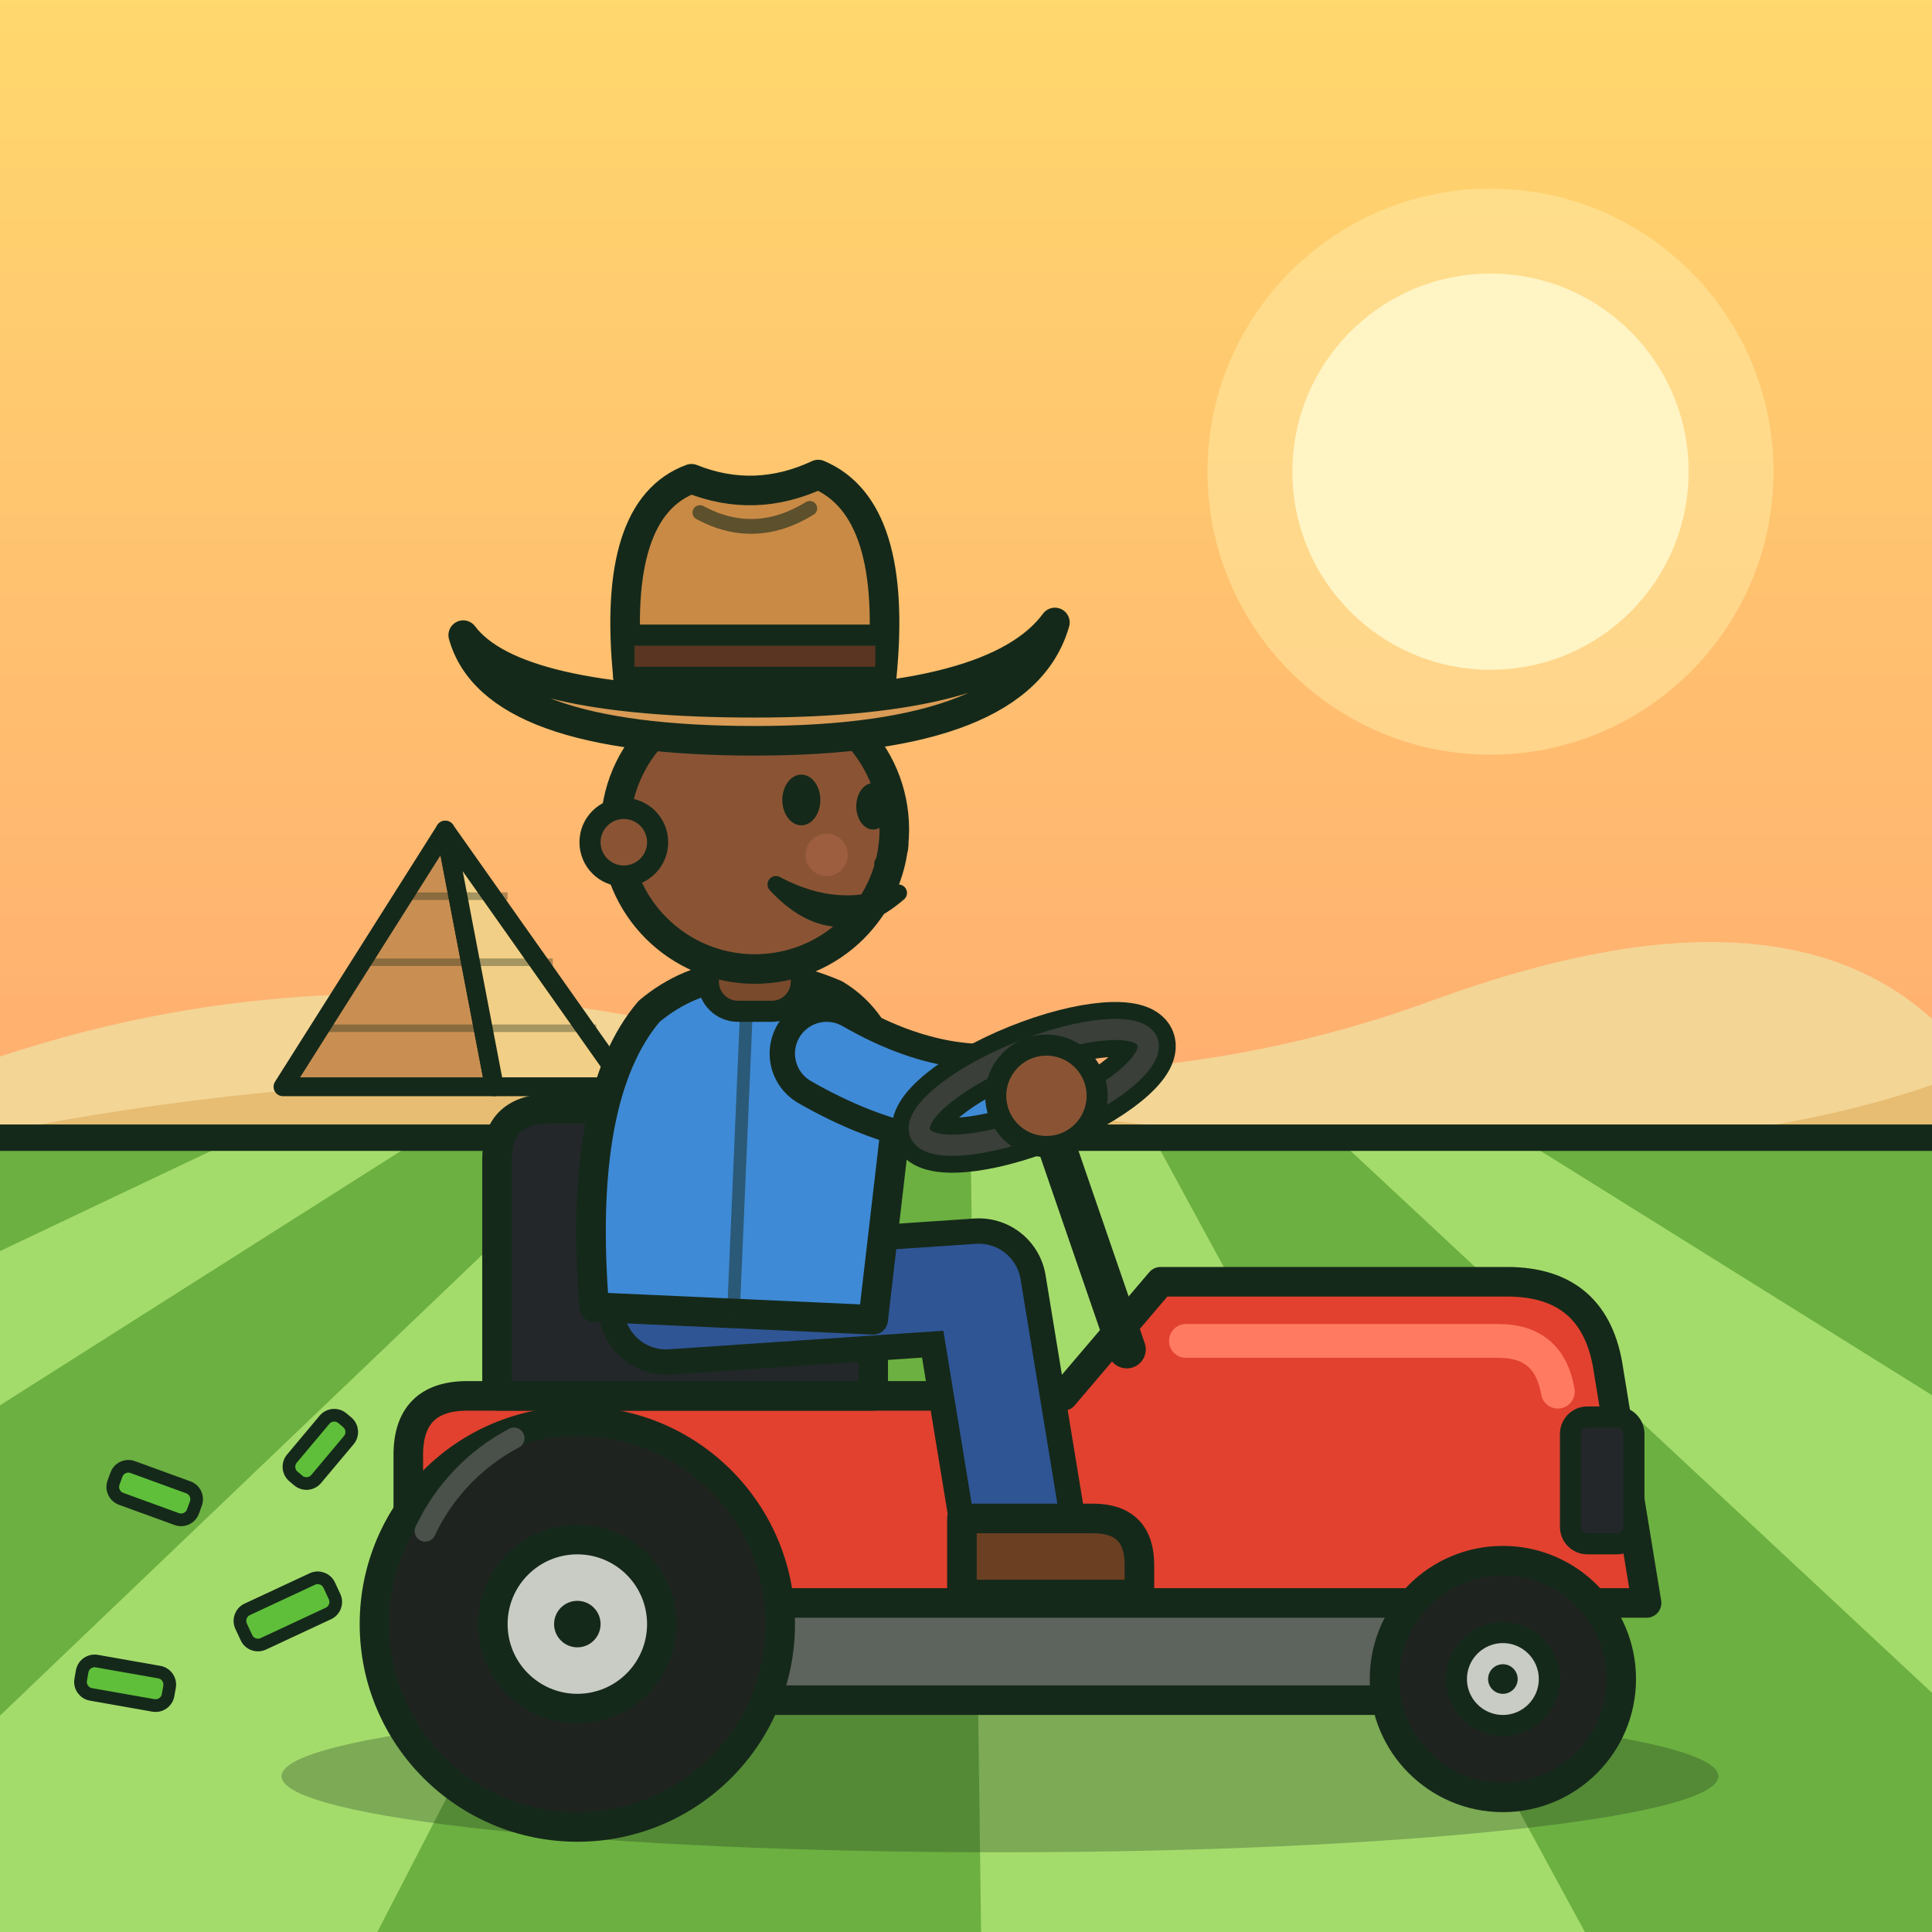
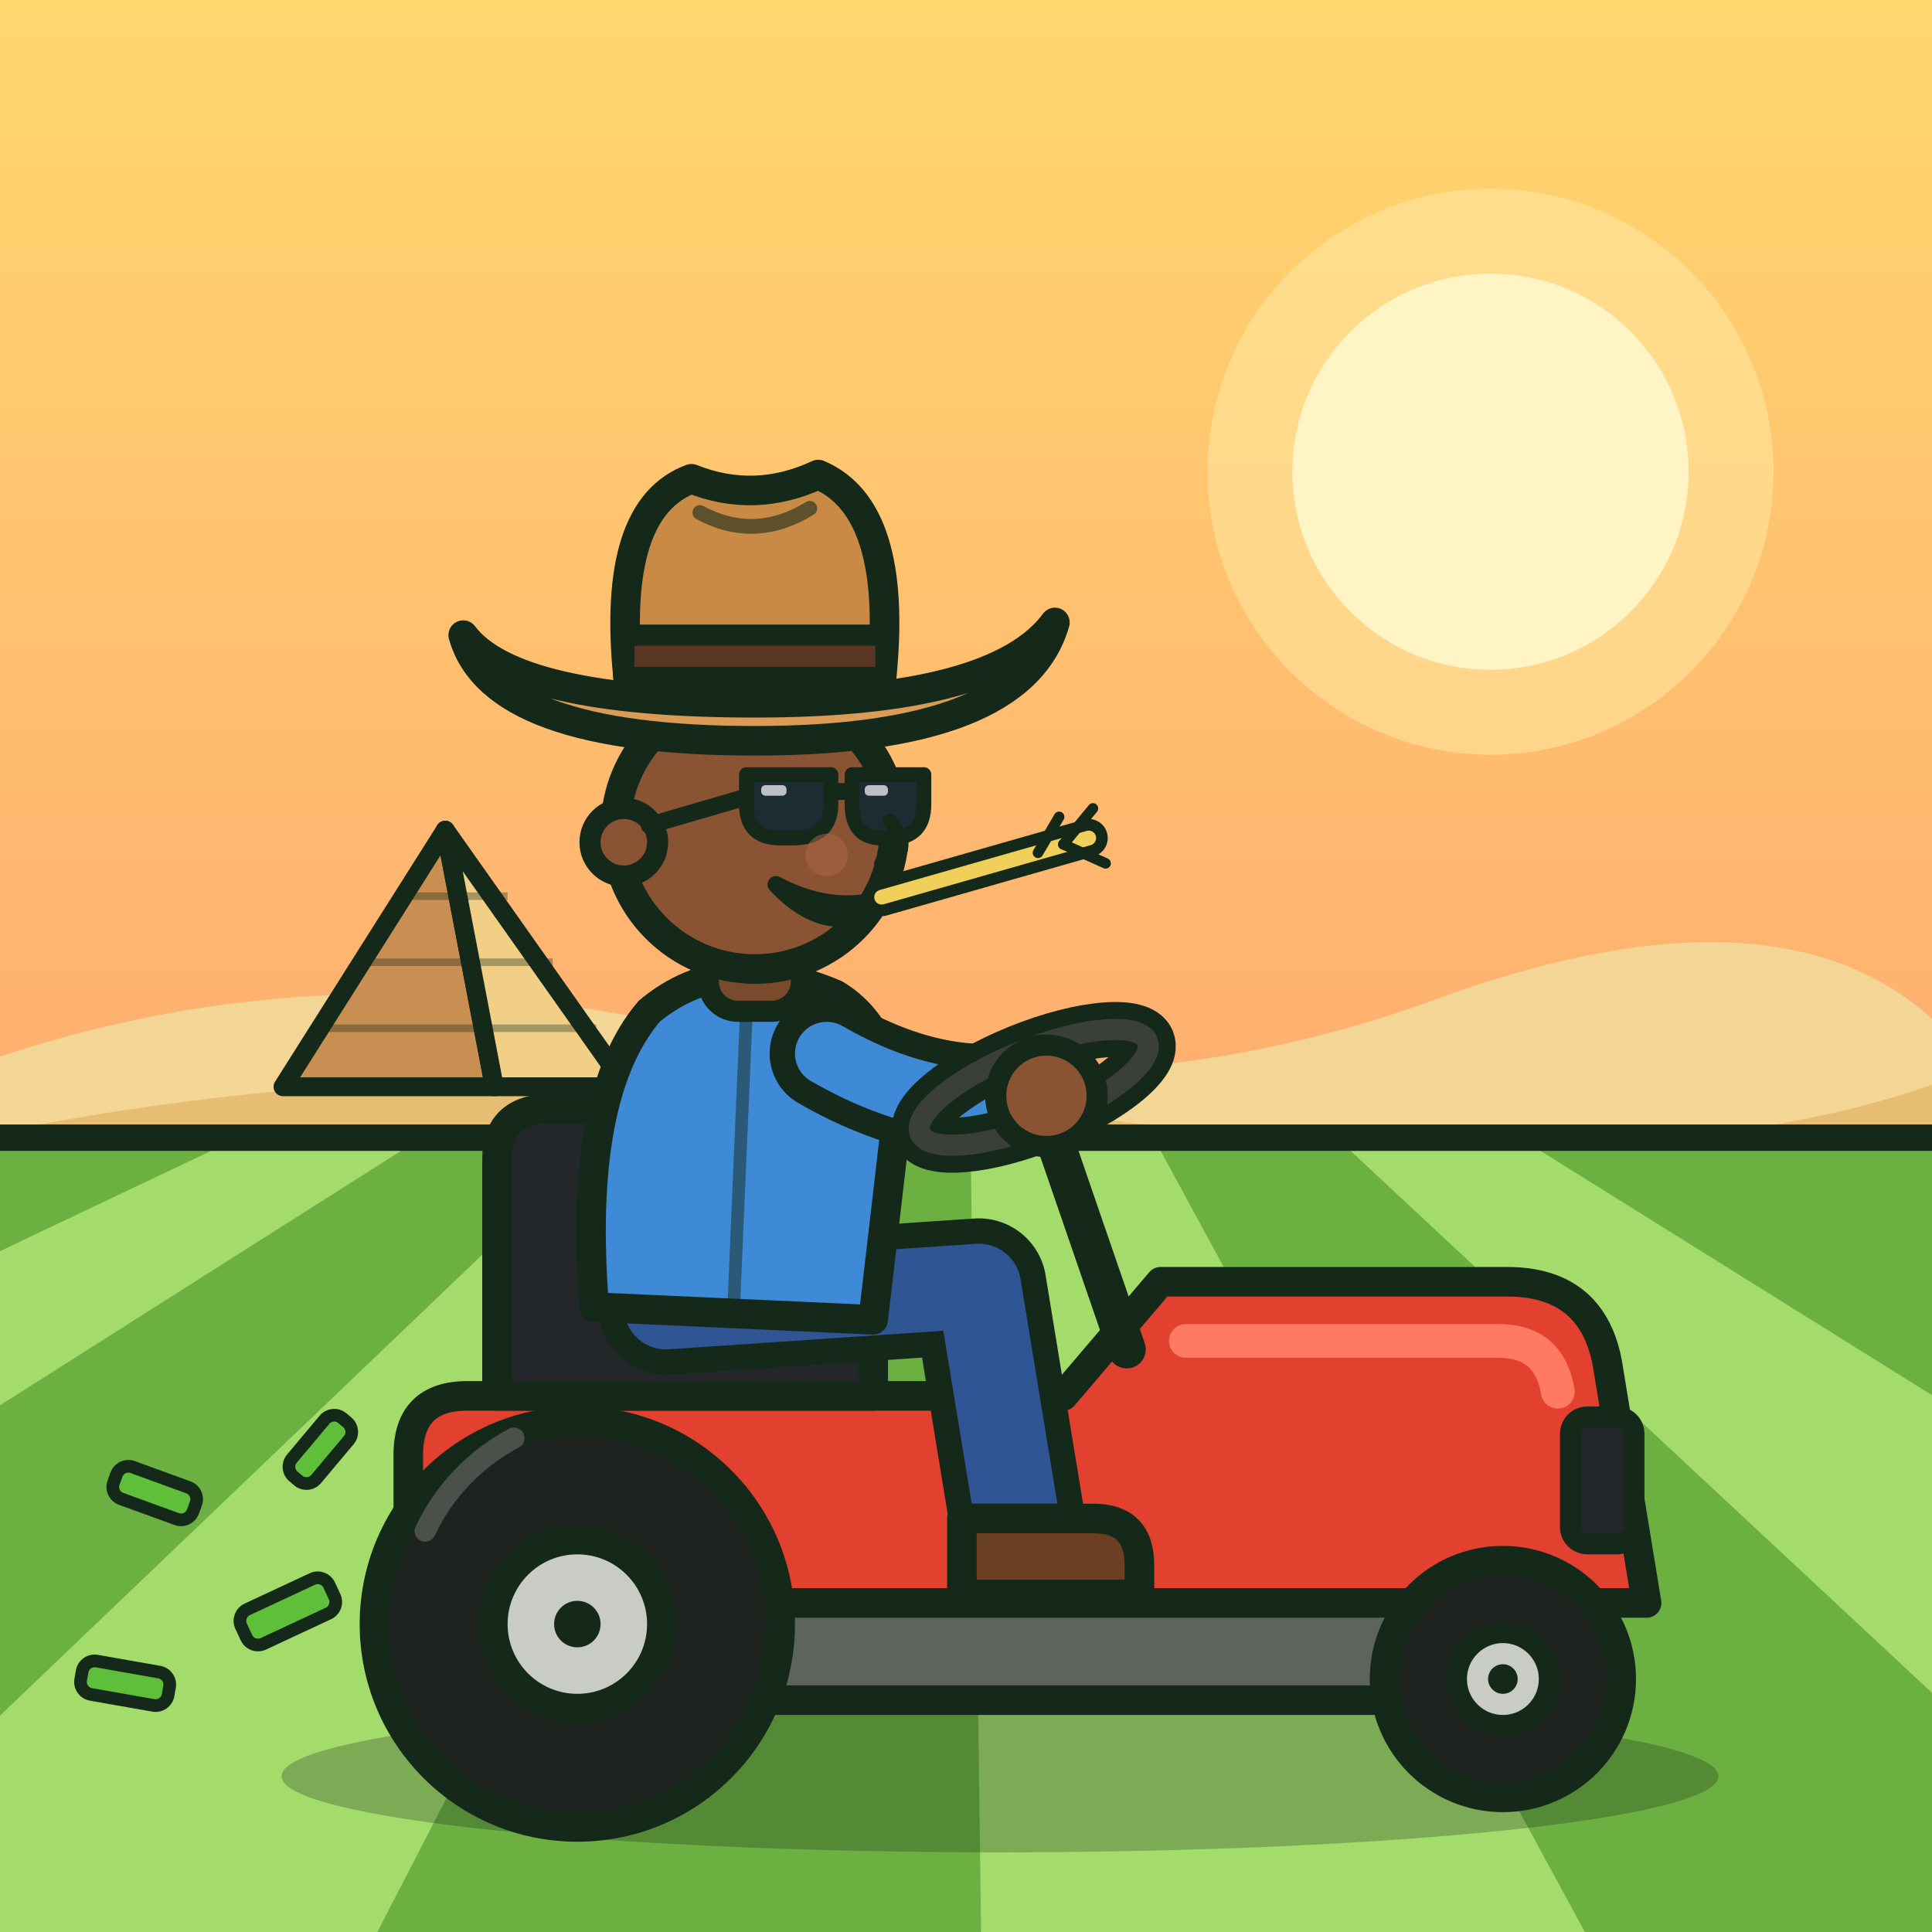
<svg xmlns="http://www.w3.org/2000/svg" width="1024" height="1024" viewBox="0 0 1024 1024">
  <defs>
    <linearGradient id="sky" x1="0" y1="0" x2="0" y2="1">
      <stop offset="0" stop-color="#ffd86e" />
      <stop offset="0.55" stop-color="#ffb070" />
      <stop offset="1" stop-color="#ff8f6b" />
    </linearGradient>
    <clipPath id="lawnClip">
      <rect x="0" y="600" width="1024" height="424" />
    </clipPath>
  </defs>
  <rect width="1024" height="1024" fill="url(#sky)" />
  <circle cx="790" cy="250" r="150" fill="#ffe9a3" opacity="0.55" />
  <circle cx="790" cy="250" r="105" fill="#fff4c4" />
  <path d="M0 560 Q 180 500 380 548 T 760 530 T 1024 540 V 640 H 0 Z" fill="#f3d596" />
  <path d="M0 600 Q 260 548 560 590 T 1024 575 V 640 H 0 Z" fill="#e6bd72" />
  <g stroke="#15291a" stroke-width="10" stroke-linejoin="round">
    <polygon points="236,440 150,576 262,576" fill="#c98f52" />
    <polygon points="236,440 262,576 332,576" fill="#f2cf86" />
  </g>
  <g stroke="#15291a" stroke-width="4" opacity="0.35">
    <line x1="214" y1="475" x2="249" y2="475" />
    <line x1="192" y1="510" x2="253" y2="510" />
    <line x1="170" y1="545" x2="258" y2="545" />
    <line x1="247" y1="475" x2="269" y2="475" />
    <line x1="251" y1="510" x2="293" y2="510" />
    <line x1="256" y1="545" x2="316" y2="545" />
  </g>
  <rect x="0" y="600" width="1024" height="424" fill="#6cb041" />
  <g clip-path="url(#lawnClip)" fill="#a4dc6c">
    <polygon points="512,420 -760,1024 -440,1024" />
    <polygon points="512,420 -120,1024 200,1024" />
    <polygon points="512,420 520,1024 840,1024" />
    <polygon points="512,420 1160,1024 1480,1024" />
  </g>
  <rect x="0" y="596" width="1024" height="14" fill="#15291a" />
  <g transform="translate(530 760) scale(1.12) translate(-530 -760)">
    <ellipse cx="530" cy="922" rx="340" ry="36" fill="#15291a" opacity="0.28" />
    <g fill="#5fbf3a" stroke="#15291a" stroke-width="6" stroke-linejoin="round">
      <rect x="170" y="835" width="46" height="18" rx="6" transform="rotate(-25 193 844)" />
      <rect x="110" y="780" width="40" height="16" rx="6" transform="rotate(20 130 788)" />
      <rect x="190" y="760" width="36" height="15" rx="6" transform="rotate(-50 208 767)" />
      <rect x="95" y="870" width="42" height="16" rx="6" transform="rotate(10 116 878)" />
    </g>
    <g stroke="#15291a" stroke-width="14" stroke-linejoin="round" stroke-linecap="round">
      <rect x="270" y="830" width="470" height="56" rx="24" fill="#5d635d" />
      <path d="M250 840 V 770 Q 250 742 278 742 H 560 L 606 688 H 770 Q 812 688 818 730 L 836 840 Z" fill="#e2412f" />
      <path d="M618 716 H 766 Q 790 716 794 740" fill="none" stroke="#ff7a61" stroke-width="16" />
      <rect x="800" y="752" width="30" height="60" rx="8" fill="#23272a" stroke-width="10" />
      <path d="M292 742 V 630 Q 292 606 318 606 H 336 Q 356 606 356 630 V 700 H 452 Q 470 700 470 718 V 742 Z" fill="#23272a" />
      <line x1="590" y1="720" x2="548" y2="598" fill="none" stroke-width="18" />
      <path d="M372 700 L 520 690 L 540 812" fill="none" stroke="#15291a" stroke-width="64" />
      <path d="M372 700 L 520 690 L 540 812" fill="none" stroke="#2f5595" stroke-width="40" />
      <path d="M512 800 H 574 Q 596 800 596 822 V 836 H 512 Z" fill="#6b3f22" />
      <path d="M338 700 Q 330 600 364 560 Q 400 530 452 552 Q 482 570 480 620 L 470 706 Z" fill="#3f8ad6" />
      <line x1="410" y1="560" x2="404" y2="700" fill="none" stroke-width="6" opacity="0.5" />
      <path d="M448 580 Q 500 610 548 600" fill="none" stroke="#15291a" stroke-width="54" />
      <path d="M448 580 Q 500 610 548 600" fill="none" stroke="#3f8ad6" stroke-width="30" />
      <ellipse cx="546" cy="596" rx="58" ry="18" fill="none" stroke="#15291a" stroke-width="26" transform="rotate(-22 546 596)" />
      <ellipse cx="546" cy="596" rx="58" ry="18" fill="none" stroke="#3a3f3a" stroke-width="10" transform="rotate(-22 546 596)" />
      <circle cx="552" cy="600" r="24" fill="#8a5434" stroke-width="10" />
      <rect x="392" y="500" width="44" height="60" rx="14" fill="#7a4a2d" stroke-width="10" />
      <circle cx="414" cy="474" r="66" fill="#8a5434" />
      <circle cx="352" cy="480" r="16" fill="#8a5434" stroke-width="10" />
    </g>
-     <g fill="#15291a">
-       <ellipse cx="436" cy="460" rx="9" ry="12" />
-       <ellipse cx="470" cy="463" rx="8" ry="11" />
+     <g stroke="#15291a" stroke-linejoin="round" stroke-linecap="round">
+       <line x1="412" y1="458" x2="364" y2="472" stroke-width="8" />
+       <line x1="448" y1="456" x2="462" y2="456" stroke-width="8" />
+       <path d="M410 448 H 450 V 462 Q 450 478 432 478 H 426 Q 410 478 410 462 Z" fill="#1d2b33" stroke-width="7" />
+       <path d="M460 448 H 494 V 462 Q 494 478 478 478 H 474 Q 460 478 460 462 Z" fill="#1d2b33" stroke-width="7" />
+     </g>
+     <g fill="#ffffff" opacity="0.7">
+       <rect x="417" y="453" width="12" height="5" rx="2" />
+       <rect x="466" y="453" width="11" height="5" rx="2" />
    </g>
    <path d="M478 470 Q 490 486 474 490" fill="none" stroke="#15291a" stroke-width="7" stroke-linecap="round" />
    <path d="M424 500 Q 452 530 482 504 Q 454 516 424 500 Z" fill="#ffffff" stroke="#15291a" stroke-width="8" stroke-linejoin="round" />
    <circle cx="448" cy="486" r="10" fill="#b0664a" opacity="0.5" />
+     <path d="M474 506 L 572 478" fill="none" stroke="#15291a" stroke-width="18" stroke-linecap="round" />
+     <path d="M474 506 L 572 478" fill="none" stroke="#f0cf5a" stroke-width="7" stroke-linecap="round" />
+     <g stroke="#15291a" stroke-width="5" stroke-linecap="round">
+       <line x1="560" y1="481" x2="574" y2="464" />
+       <line x1="560" y1="481" x2="580" y2="490" />
+       <line x1="548" y1="485" x2="558" y2="468" />
+     </g>
    <g transform="translate(0 -38)">
      <g stroke="#15291a" stroke-width="14" stroke-linejoin="round" stroke-linecap="round">
        <path d="M354 440 Q 346 360 384 346 Q 414 358 444 344 Q 482 360 474 440 Z" fill="#c98a45" />
        <path d="M352 420 H 476 V 440 H 352 Z" fill="#5a3522" stroke-width="10" />
        <path d="M276 420 Q 300 452 414 452 Q 528 452 556 414 Q 540 470 414 470 Q 290 470 276 420 Z" fill="#d99b55" />
      </g>
      <path d="M388 362 Q 414 376 440 360" fill="none" stroke="#15291a" stroke-width="7" stroke-linecap="round" opacity="0.6" />
    </g>
    <g stroke="#15291a" stroke-width="14">
      <circle cx="330" cy="850" r="96" fill="#1f2320" />
      <circle cx="330" cy="850" r="40" fill="#c9ccc4" />
      <circle cx="768" cy="876" r="56" fill="#1f2320" />
      <circle cx="768" cy="876" r="22" fill="#c9ccc4" stroke-width="10" />
    </g>
    <g fill="#15291a">
      <circle cx="330" cy="850" r="11" />
      <circle cx="768" cy="876" r="7" />
    </g>
    <path d="M258 806 A 96 96 0 0 1 300 762" fill="none" stroke="#4a504a" stroke-width="10" stroke-linecap="round" />
  </g>
</svg>
